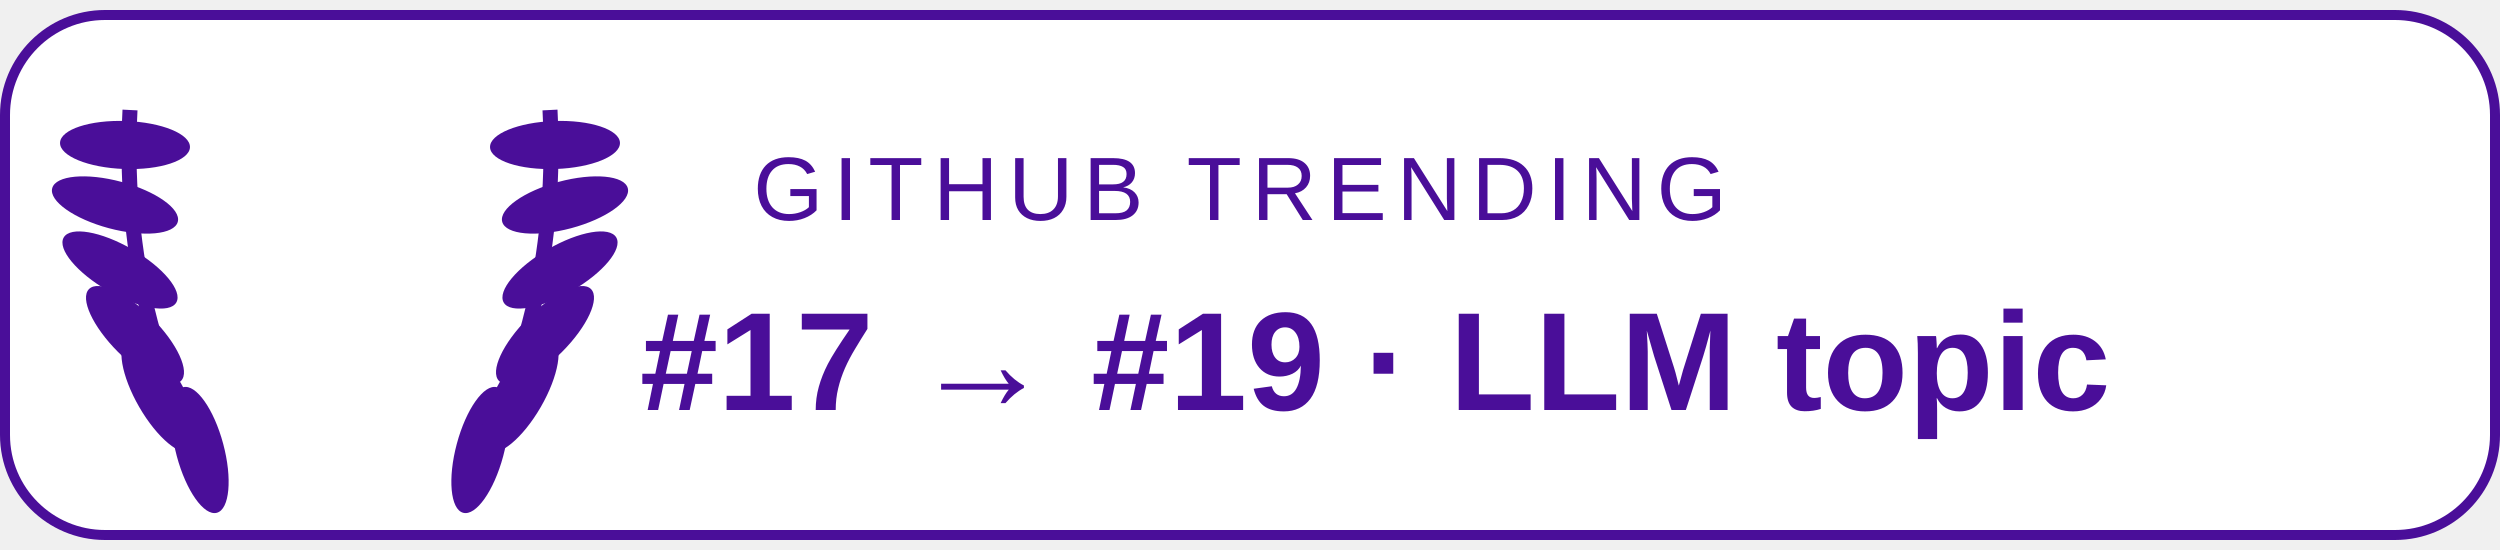
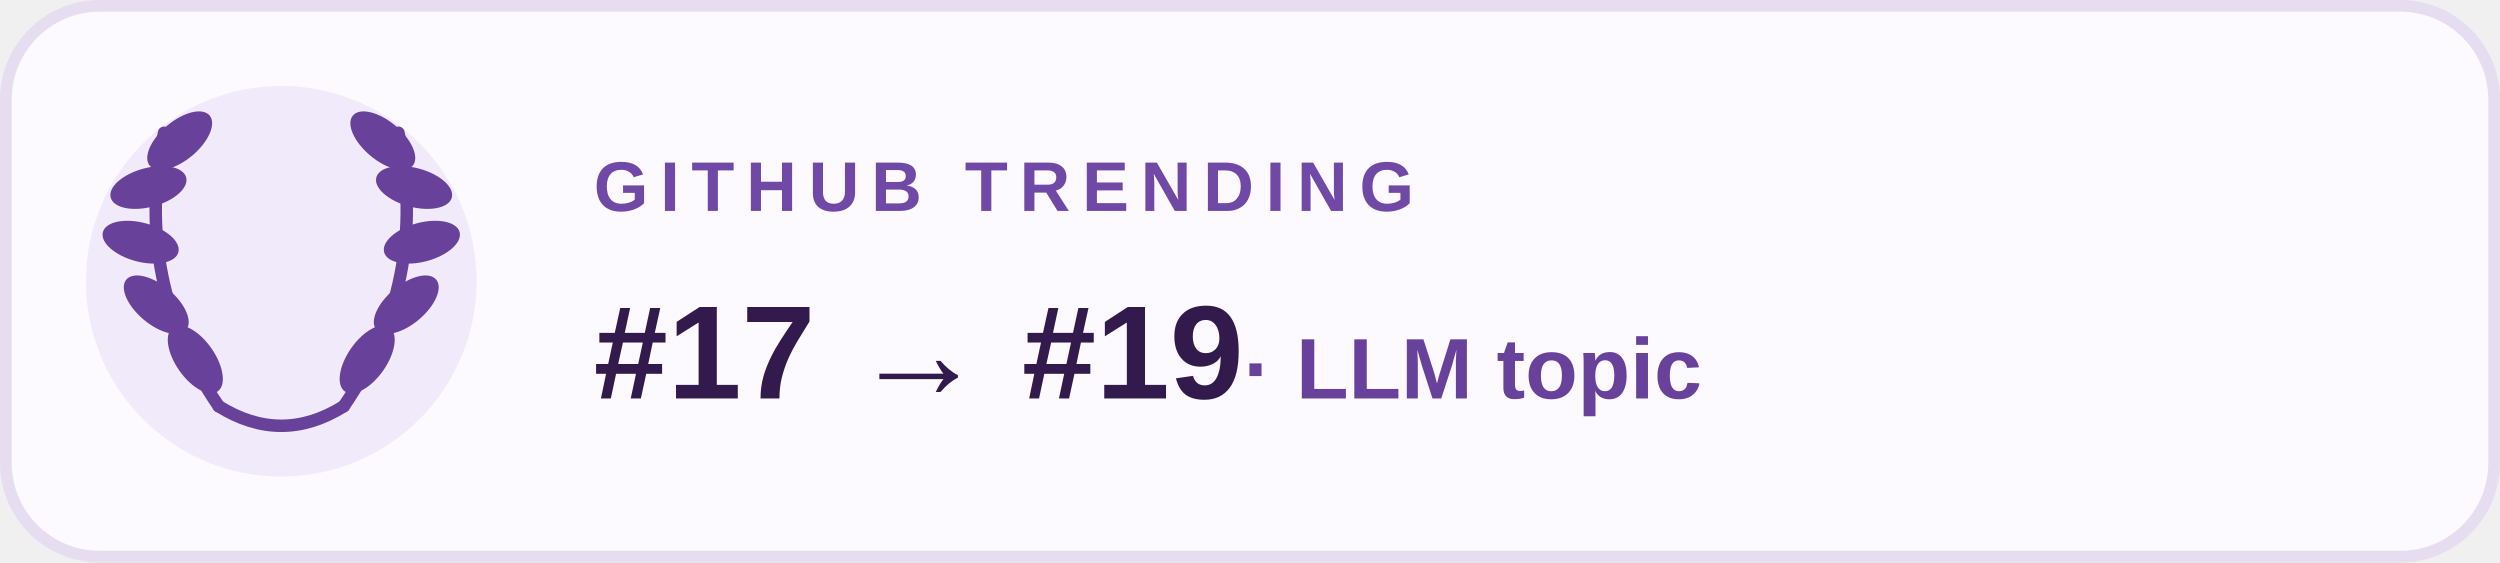
- <svg xmlns="http://www.w3.org/2000/svg" width="250" height="55" viewBox="0 0 250 53" role="img" aria-label="GitHub Trending — LLM topic, #17 on Sep 9, #19 on Sep 10">
-   <rect x="0.5" y="0.5" width="249" height="52" rx="10" fill="#FFFFFF" stroke="#4a0e99" stroke-width="1" />
-   <text x="124" y="21" text-anchor="middle" font-family="Arial,Helvetica,sans-serif" font-size="9" fill="#4a0e99" letter-spacing="1">GITHUB TRENDING</text>
-   <g stroke="#4a0e99" stroke-width="1.5" fill="none">
-     <path d="M 21,46 Q 12,30 13,10" />
-     <path d="M 47,46 Q 56,30 55,10" />
+ <svg xmlns="http://www.w3.org/2000/svg" width="320" height="72" viewBox="0 0 320 72" role="img" aria-label="GitHub Trending — LLM topic, #17 on Sep 9, #19 on Sep 10">
+   <rect x="0.75" y="0.75" width="318.5" height="70.5" rx="12" fill="#FCFAFF" stroke="#E6DDF1" stroke-width="1.5" />
+   <circle cx="36" cy="36" r="25" fill="#F1EAFB" />
+   <g fill="#68419A">
+     <ellipse cx="25" cy="46" rx="2.5" ry="5" transform="rotate(-35 25 46)" />
+     <ellipse cx="20" cy="39" rx="2.5" ry="5" transform="rotate(-50 20 39)" />
+     <ellipse cx="18" cy="31" rx="2.5" ry="5" transform="rotate(-75 18 31)" />
+     <ellipse cx="19" cy="24" rx="2.5" ry="5" transform="rotate(-105 19 24)" />
+     <ellipse cx="23" cy="18" rx="2.5" ry="5" transform="rotate(-130 23 18)" />
+     <ellipse cx="47" cy="46" rx="2.5" ry="5" transform="rotate(35 47 46)" />
+     <ellipse cx="52" cy="39" rx="2.5" ry="5" transform="rotate(50 52 39)" />
+     <ellipse cx="54" cy="31" rx="2.5" ry="5" transform="rotate(75 54 31)" />
+     <ellipse cx="53" cy="24" rx="2.5" ry="5" transform="rotate(105 53 24)" />
+     <ellipse cx="49" cy="18" rx="2.5" ry="5" transform="rotate(130 49 18)" />
  </g>
-   <g fill="#4a0e99">
-     <ellipse cx="20" cy="44" rx="2.4" ry="6.5" transform="rotate(-15 20 44)" />
-     <ellipse cx="16" cy="38.5" rx="2.4" ry="6.5" transform="rotate(-30 16 38.5)" />
-     <ellipse cx="13.5" cy="32.5" rx="2.4" ry="6.5" transform="rotate(-45 13.5 32.5)" />
-     <ellipse cx="12" cy="26" rx="2.4" ry="6.5" transform="rotate(-60 12 26)" />
-     <ellipse cx="11.5" cy="19.5" rx="2.4" ry="6.5" transform="rotate(-75 11.5 19.5)" />
-     <ellipse cx="12.5" cy="13.5" rx="2.4" ry="6.5" transform="rotate(-88 12.5 13.5)" />
-     <ellipse cx="48" cy="44" rx="2.4" ry="6.5" transform="rotate(15 48 44)" />
-     <ellipse cx="52" cy="38.5" rx="2.4" ry="6.5" transform="rotate(30 52 38.5)" />
-     <ellipse cx="54.5" cy="32.5" rx="2.4" ry="6.5" transform="rotate(45 54.5 32.5)" />
-     <ellipse cx="56" cy="26" rx="2.4" ry="6.5" transform="rotate(60 56 26)" />
-     <ellipse cx="56.5" cy="19.5" rx="2.4" ry="6.5" transform="rotate(75 56.5 19.5)" />
-     <ellipse cx="55.5" cy="13.5" rx="2.4" ry="6.5" transform="rotate(88 55.5 13.5)" />
+   <g fill="none" stroke="#68419A" stroke-linecap="round" stroke-width="1.6">
+     <path d="M28 52Q17 36 21 17" />
+     <path d="M44 52Q55 36 51 17" />
+     <path d="M28 52Q36 57 44 52" />
  </g>
-   <text x="64" y="40" font-family="Arial,Helvetica,sans-serif" font-size="14" font-weight="700" fill="#4a0e99">#17 → #19 · LLM topic</text>
+   <text x="76" y="27" font-family="Arial,Helvetica,sans-serif" font-size="9" font-weight="700" letter-spacing="1.5" fill="#7049A6">GITHUB TRENDING</text>
+   <text x="76" y="51" font-family="Arial,Helvetica,sans-serif" font-size="17" font-weight="700" fill="#321B4C">#17 → #19<tspan font-size="11" font-weight="600" fill="#68419A"> · LLM topic</tspan>
+   </text>
</svg>
